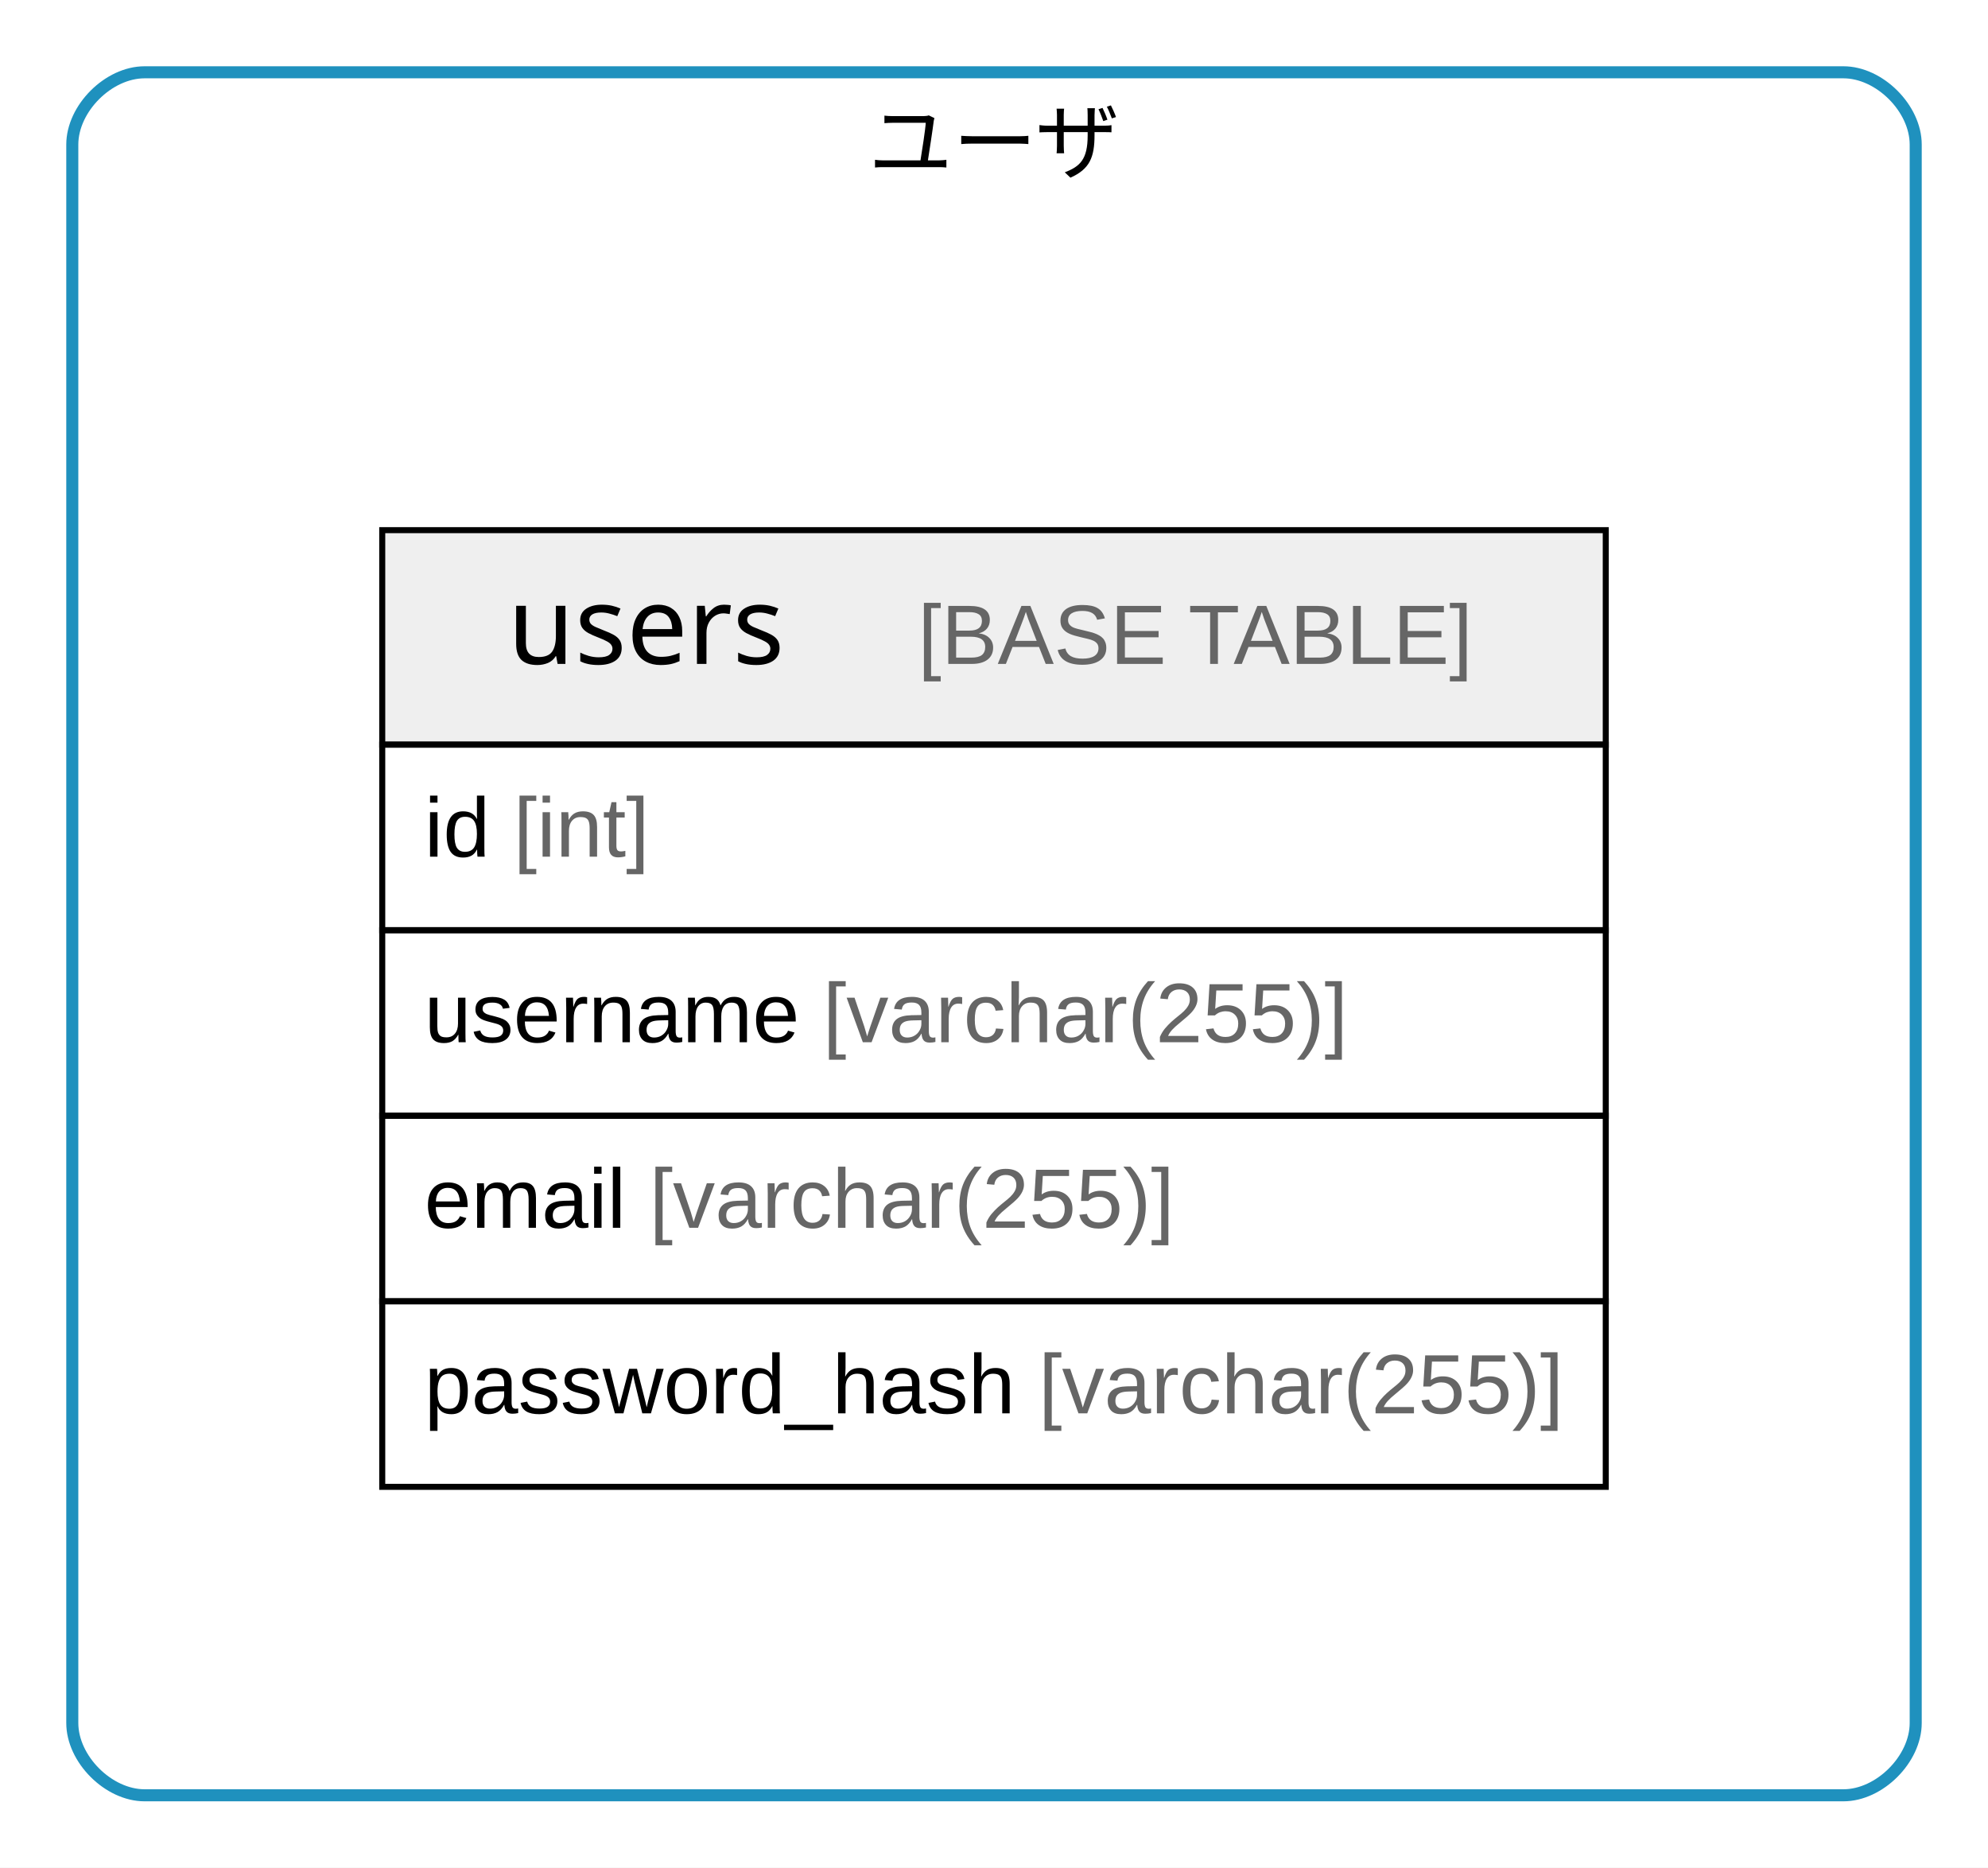
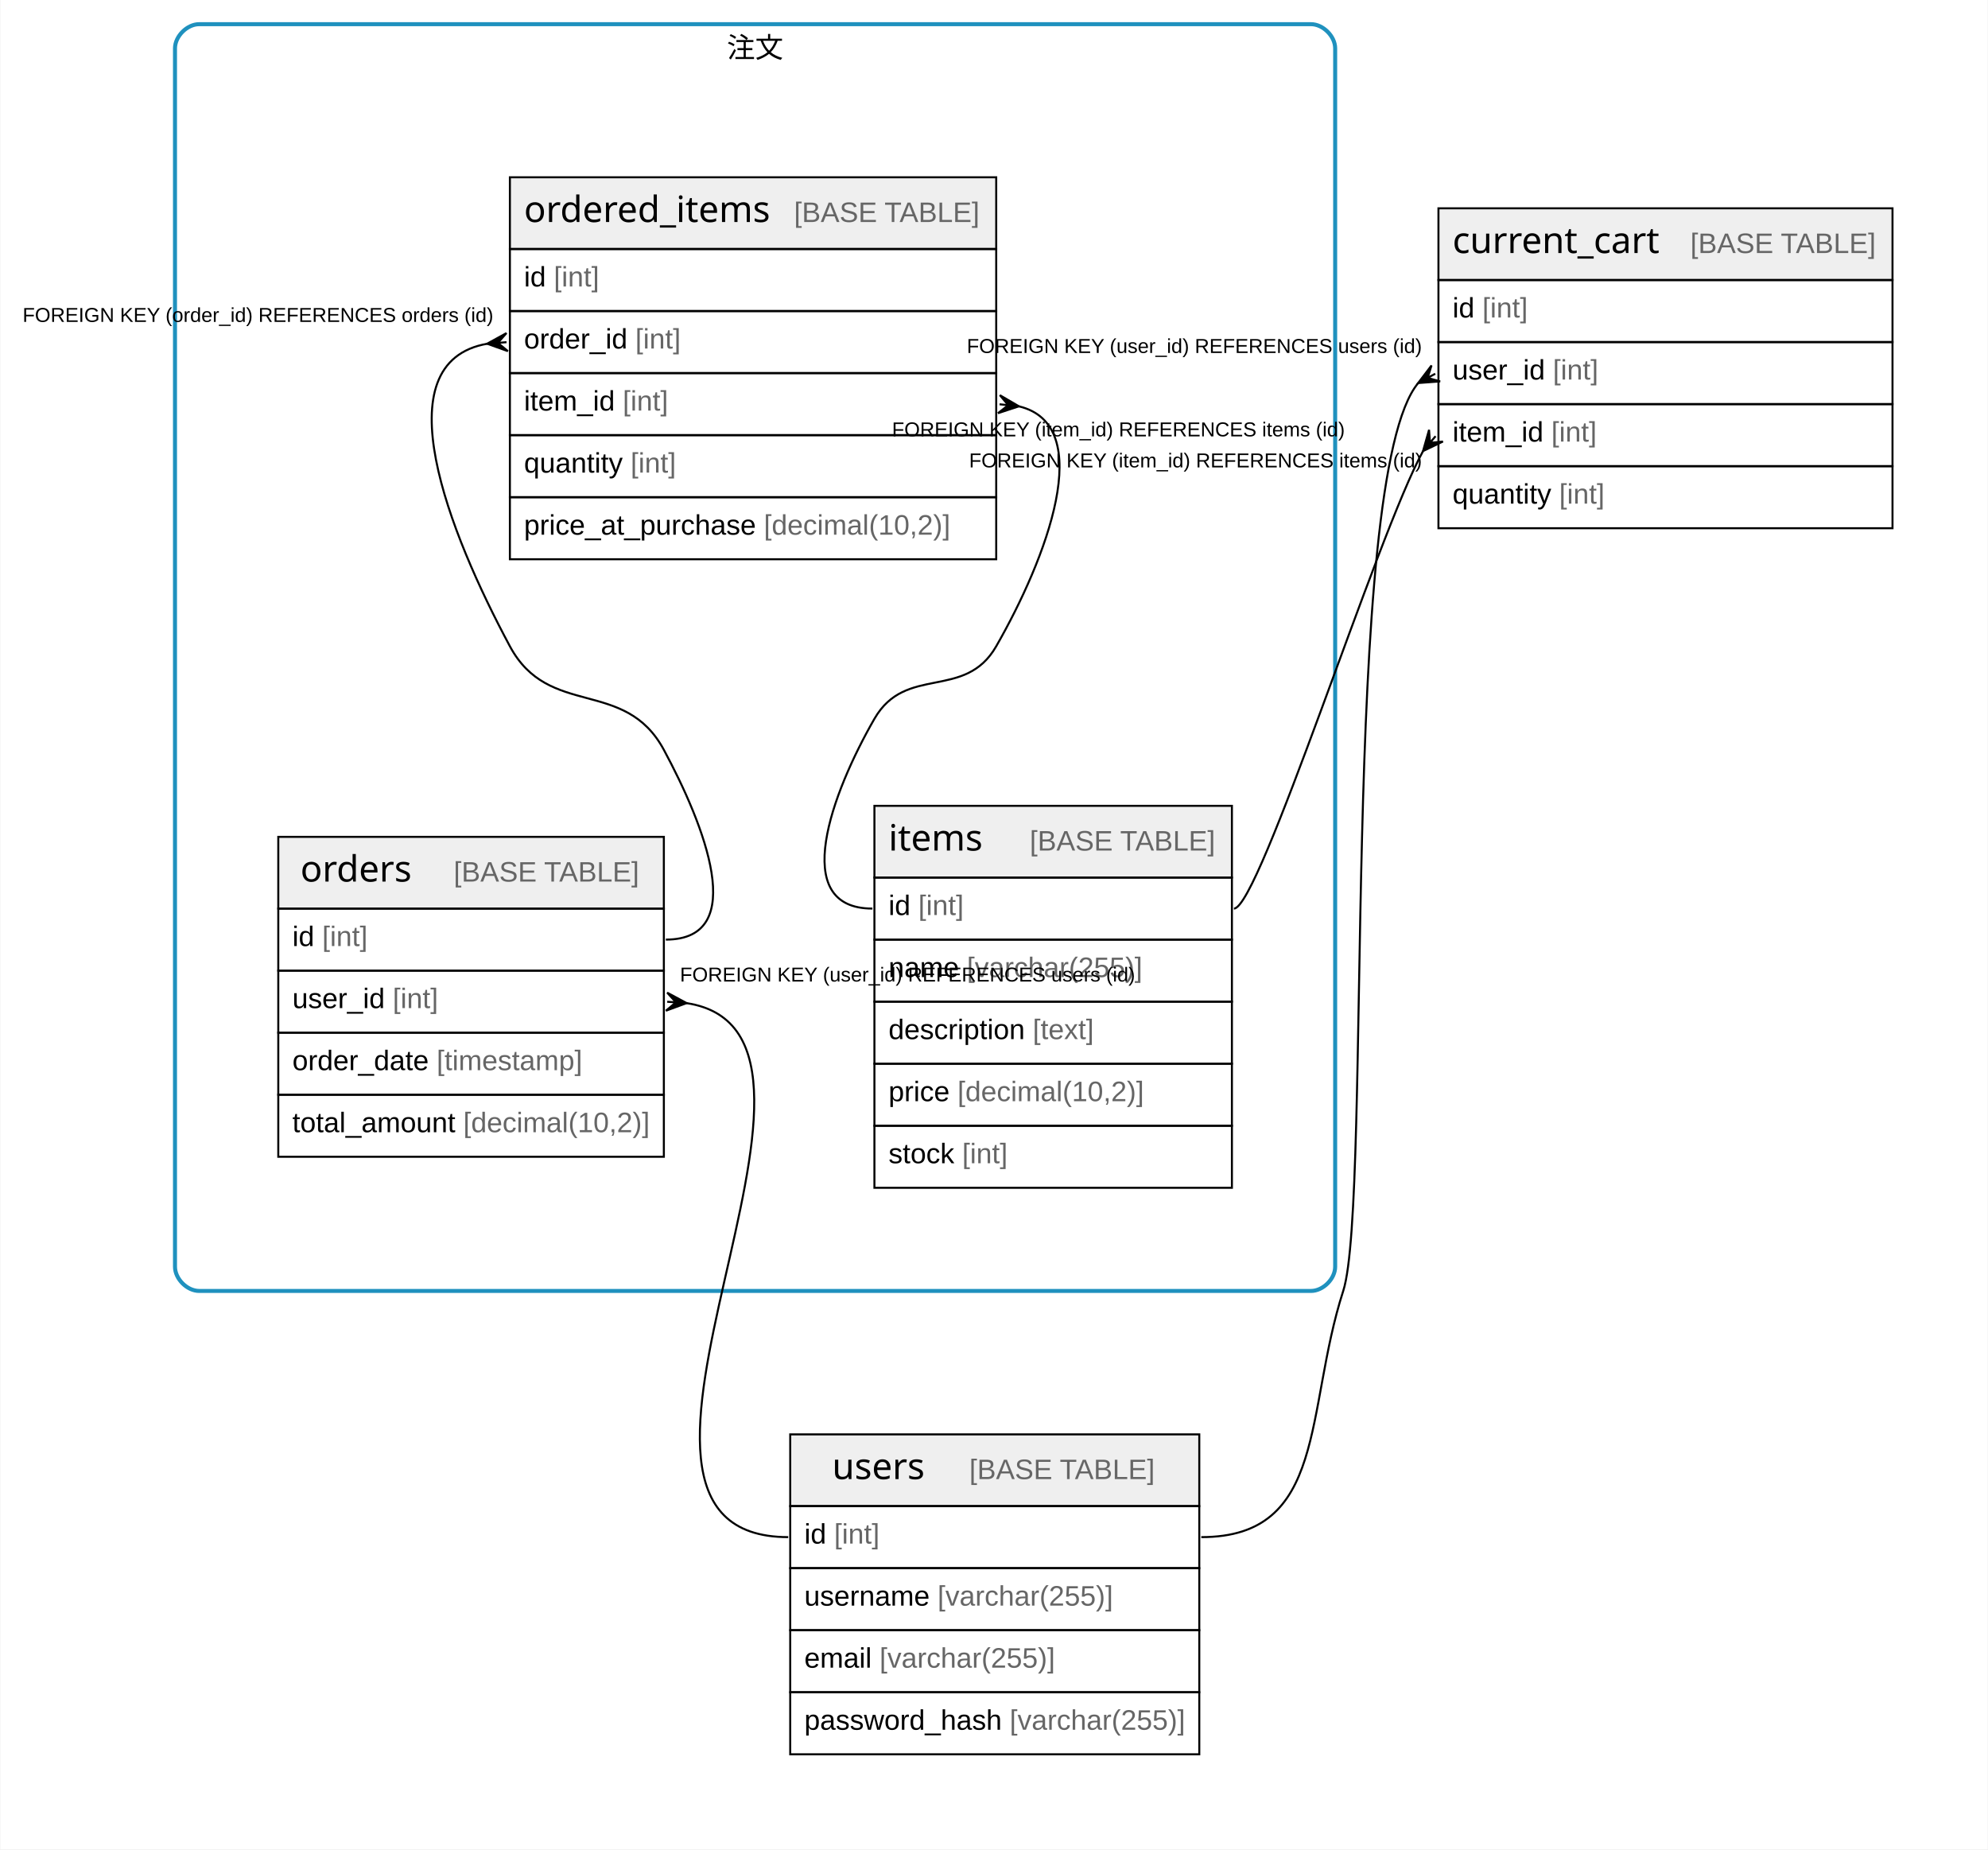
- <svg xmlns="http://www.w3.org/2000/svg" width="330pt" height="310pt" viewBox="0.00 0.00 330.00 310.00">
-   <g id="graph0" class="graph" transform="scale(1 1) rotate(0) translate(4 306)">
-     <polygon fill="white" stroke="none" points="-4,4 -4,-306 326,-306 326,4 -4,4" />
+ <svg xmlns="http://www.w3.org/2000/svg" width="987pt" height="918pt" viewBox="0.00 0.00 986.58 918.00">
+   <g id="graph0" class="graph" transform="scale(1 1) rotate(0) translate(4 914)">
+     <polygon fill="white" stroke="none" points="-4,4 -4,-914 982.58,-914 982.58,4 -4,4" />
    <g id="clust1" class="cluster">
-       <path fill="none" stroke="#1f91be" stroke-width="2" d="M20,-8C20,-8 302,-8 302,-8 308,-8 314,-14 314,-20 314,-20 314,-282 314,-282 314,-288 308,-294 302,-294 302,-294 20,-294 20,-294 14,-294 8,-288 8,-282 8,-282 8,-20 8,-20 8,-14 14,-8 20,-8" />
-       <text text-anchor="middle" x="161" y="-277.4" font-family="Arial" font-size="14.00">ユーザ</text>
+       <path fill="none" stroke="#1f91be" stroke-width="2" d="M94.67,-273.2C94.67,-273.2 646.67,-273.2 646.67,-273.2 652.67,-273.2 658.67,-279.2 658.67,-285.2 658.67,-285.2 658.67,-890 658.67,-890 658.67,-896 652.67,-902 646.67,-902 646.67,-902 94.67,-902 94.67,-902 88.67,-902 82.67,-896 82.67,-890 82.67,-890 82.67,-285.2 82.67,-285.2 82.67,-279.2 88.67,-273.2 94.67,-273.2" />
+       <text text-anchor="middle" x="370.67" y="-885.4" font-family="Arial" font-size="14.00">注文</text>
    </g>
    <g id="node1" class="node">
-       <polygon fill="#efefef" stroke="none" points="59.45,-182.4 59.45,-218 262.55,-218 262.55,-182.4 59.45,-182.4" />
-       <polygon fill="none" stroke="black" points="59.45,-182.4 59.45,-218 262.55,-218 262.55,-182.4 59.45,-182.4" />
-       <text text-anchor="start" x="80.26" y="-195.8" font-family="Arial Bold" font-size="18.00">users</text>
-       <text text-anchor="start" x="117.25" y="-195.8" font-family="Arial" font-size="14.00">    </text>
-       <text text-anchor="start" x="148.37" y="-195.8" font-family="Arial" font-size="14.00" fill="#666666">[BASE TABLE]</text>
-       <polygon fill="none" stroke="black" points="59.45,-151.6 59.45,-182.4 262.55,-182.4 262.55,-151.6 59.45,-151.6" />
-       <text text-anchor="start" x="66.45" y="-163.8" font-family="Arial" font-size="14.00">id </text>
-       <text text-anchor="start" x="81.24" y="-163.8" font-family="Arial" font-size="14.00" fill="#666666">[int]</text>
-       <polygon fill="none" stroke="black" points="59.45,-120.8 59.45,-151.6 262.55,-151.6 262.55,-120.8 59.45,-120.8" />
-       <text text-anchor="start" x="66.45" y="-133" font-family="Arial" font-size="14.00">username </text>
-       <text text-anchor="start" x="132.6" y="-133" font-family="Arial" font-size="14.00" fill="#666666">[varchar(255)]</text>
-       <polygon fill="none" stroke="black" points="59.45,-90 59.45,-120.8 262.55,-120.8 262.55,-90 59.45,-90" />
-       <text text-anchor="start" x="66.45" y="-102.2" font-family="Arial" font-size="14.00">email </text>
-       <text text-anchor="start" x="103.8" y="-102.2" font-family="Arial" font-size="14.00" fill="#666666">[varchar(255)]</text>
-       <polygon fill="none" stroke="black" points="59.45,-59.2 59.45,-90 262.55,-90 262.55,-59.2 59.45,-59.2" />
-       <text text-anchor="start" x="66.45" y="-71.4" font-family="Arial" font-size="14.00">password_hash </text>
-       <text text-anchor="start" x="168.4" y="-71.4" font-family="Arial" font-size="14.00" fill="#666666">[varchar(255)]</text>
+       <polygon fill="#efefef" stroke="none" points="429.92,-478.4 429.92,-514 607.41,-514 607.41,-478.4 429.92,-478.4" />
+       <polygon fill="none" stroke="black" points="429.92,-478.4 429.92,-514 607.41,-514 607.41,-478.4 429.92,-478.4" />
+       <text text-anchor="start" x="436.92" y="-491.8" font-family="Arial Bold" font-size="18.00">items</text>
+       <text text-anchor="start" x="475.92" y="-491.8" font-family="Arial" font-size="14.00">    </text>
+       <text text-anchor="start" x="507.04" y="-491.8" font-family="Arial" font-size="14.00" fill="#666666">[BASE TABLE]</text>
+       <polygon fill="none" stroke="black" points="429.92,-447.6 429.92,-478.4 607.41,-478.4 607.41,-447.6 429.92,-447.6" />
+       <text text-anchor="start" x="436.92" y="-459.8" font-family="Arial" font-size="14.00">id </text>
+       <text text-anchor="start" x="451.71" y="-459.8" font-family="Arial" font-size="14.00" fill="#666666">[int]</text>
+       <polygon fill="none" stroke="black" points="429.92,-416.8 429.92,-447.6 607.41,-447.6 607.41,-416.8 429.92,-416.8" />
+       <text text-anchor="start" x="436.92" y="-429" font-family="Arial" font-size="14.00">name </text>
+       <text text-anchor="start" x="475.83" y="-429" font-family="Arial" font-size="14.00" fill="#666666">[varchar(255)]</text>
+       <polygon fill="none" stroke="black" points="429.92,-386 429.92,-416.8 607.41,-416.8 607.41,-386 429.92,-386" />
+       <text text-anchor="start" x="436.92" y="-398.2" font-family="Arial" font-size="14.00">description </text>
+       <text text-anchor="start" x="508.52" y="-398.2" font-family="Arial" font-size="14.00" fill="#666666">[text]</text>
+       <polygon fill="none" stroke="black" points="429.92,-355.2 429.92,-386 607.41,-386 607.41,-355.2 429.92,-355.2" />
+       <text text-anchor="start" x="436.92" y="-367.4" font-family="Arial" font-size="14.00">price </text>
+       <text text-anchor="start" x="471.16" y="-367.4" font-family="Arial" font-size="14.00" fill="#666666">[decimal(10,2)]</text>
+       <polygon fill="none" stroke="black" points="429.92,-324.4 429.92,-355.2 607.41,-355.2 607.41,-324.4 429.92,-324.4" />
+       <text text-anchor="start" x="436.92" y="-336.6" font-family="Arial" font-size="14.00">stock </text>
+       <text text-anchor="start" x="473.49" y="-336.6" font-family="Arial" font-size="14.00" fill="#666666">[int]</text>
+     </g>
+     <g id="node2" class="node">
+       <polygon fill="#efefef" stroke="none" points="248.94,-790.4 248.94,-826 490.39,-826 490.39,-790.4 248.94,-790.4" />
+       <polygon fill="none" stroke="black" points="248.94,-790.4 248.94,-826 490.39,-826 490.39,-790.4 248.94,-790.4" />
+       <text text-anchor="start" x="255.94" y="-803.8" font-family="Arial Bold" font-size="18.00">ordered_items</text>
+       <text text-anchor="start" x="358.9" y="-803.8" font-family="Arial" font-size="14.00">    </text>
+       <text text-anchor="start" x="390.02" y="-803.8" font-family="Arial" font-size="14.00" fill="#666666">[BASE TABLE]</text>
+       <polygon fill="none" stroke="black" points="248.94,-759.6 248.94,-790.4 490.39,-790.4 490.39,-759.6 248.94,-759.6" />
+       <text text-anchor="start" x="255.94" y="-771.8" font-family="Arial" font-size="14.00">id </text>
+       <text text-anchor="start" x="270.73" y="-771.8" font-family="Arial" font-size="14.00" fill="#666666">[int]</text>
+       <polygon fill="none" stroke="black" points="248.94,-728.8 248.94,-759.6 490.39,-759.6 490.39,-728.8 248.94,-728.8" />
+       <text text-anchor="start" x="255.94" y="-741" font-family="Arial" font-size="14.00">order_id </text>
+       <text text-anchor="start" x="311.2" y="-741" font-family="Arial" font-size="14.00" fill="#666666">[int]</text>
+       <polygon fill="none" stroke="black" points="248.94,-698 248.94,-728.8 490.39,-728.8 490.39,-698 248.94,-698" />
+       <text text-anchor="start" x="255.94" y="-710.2" font-family="Arial" font-size="14.00">item_id </text>
+       <text text-anchor="start" x="304.96" y="-710.2" font-family="Arial" font-size="14.00" fill="#666666">[int]</text>
+       <polygon fill="none" stroke="black" points="248.94,-667.2 248.94,-698 490.39,-698 490.39,-667.2 248.94,-667.2" />
+       <text text-anchor="start" x="255.94" y="-679.4" font-family="Arial" font-size="14.00">quantity </text>
+       <text text-anchor="start" x="308.86" y="-679.4" font-family="Arial" font-size="14.00" fill="#666666">[int]</text>
+       <polygon fill="none" stroke="black" points="248.94,-636.4 248.94,-667.2 490.39,-667.2 490.39,-636.4 248.94,-636.4" />
+       <text text-anchor="start" x="255.94" y="-648.6" font-family="Arial" font-size="14.00">price_at_purchase </text>
+       <text text-anchor="start" x="375.02" y="-648.6" font-family="Arial" font-size="14.00" fill="#666666">[decimal(10,2)]</text>
+     </g>
+     <g id="edge4" class="edge">
+       <path fill="none" stroke="black" d="M501.49,-712.34C540.91,-703.15 515.12,-636.28 490.39,-593.2 474.82,-566.07 445.53,-584.31 429.92,-557.2 409.04,-520.91 387.05,-463 428.92,-463" />
+       <polygon fill="black" stroke="black" points="501.67,-712.32 491.26,-708.89 496.37,-712.88 492.06,-713.33 492.06,-713.33 492.06,-713.33 496.37,-712.88 492.2,-717.84 501.67,-712.32" />
+       <text text-anchor="start" x="438.64" y="-697.4" font-family="Arial" font-size="10.00">FOREIGN KEY (item_id) REFERENCES items (id)</text>
+     </g>
+     <g id="node3" class="node">
+       <polygon fill="#efefef" stroke="none" points="133.95,-463 133.95,-498.6 325.38,-498.6 325.38,-463 133.95,-463" />
+       <polygon fill="none" stroke="black" points="133.95,-463 133.95,-498.6 325.38,-498.6 325.38,-463 133.95,-463" />
+       <text text-anchor="start" x="144.93" y="-476.4" font-family="Arial Bold" font-size="18.00">orders</text>
+       <text text-anchor="start" x="189.91" y="-476.4" font-family="Arial" font-size="14.00">    </text>
+       <text text-anchor="start" x="221.03" y="-476.4" font-family="Arial" font-size="14.00" fill="#666666">[BASE TABLE]</text>
+       <polygon fill="none" stroke="black" points="133.95,-432.2 133.95,-463 325.38,-463 325.38,-432.2 133.95,-432.2" />
+       <text text-anchor="start" x="140.95" y="-444.4" font-family="Arial" font-size="14.00">id </text>
+       <text text-anchor="start" x="155.74" y="-444.4" font-family="Arial" font-size="14.00" fill="#666666">[int]</text>
+       <polygon fill="none" stroke="black" points="133.95,-401.4 133.95,-432.2 325.38,-432.2 325.38,-401.4 133.95,-401.4" />
+       <text text-anchor="start" x="140.95" y="-413.6" font-family="Arial" font-size="14.00">user_id </text>
+       <text text-anchor="start" x="190.76" y="-413.6" font-family="Arial" font-size="14.00" fill="#666666">[int]</text>
+       <polygon fill="none" stroke="black" points="133.95,-370.6 133.95,-401.4 325.38,-401.4 325.38,-370.6 133.95,-370.6" />
+       <text text-anchor="start" x="140.95" y="-382.8" font-family="Arial" font-size="14.00">order_date </text>
+       <text text-anchor="start" x="212.56" y="-382.8" font-family="Arial" font-size="14.00" fill="#666666">[timestamp]</text>
+       <polygon fill="none" stroke="black" points="133.95,-339.8 133.95,-370.6 325.38,-370.6 325.38,-339.8 133.95,-339.8" />
+       <text text-anchor="start" x="140.95" y="-352" font-family="Arial" font-size="14.00">total_amount </text>
+       <text text-anchor="start" x="225.79" y="-352" font-family="Arial" font-size="14.00" fill="#666666">[decimal(10,2)]</text>
+     </g>
+     <g id="edge3" class="edge">
+       <path fill="none" stroke="black" d="M237.84,-743.4C184.79,-734.25 218.93,-649.1 248.94,-593.2 268.31,-557.13 305.94,-577.83 325.38,-541.8 345.26,-504.95 368.25,-447.6 326.38,-447.6" />
+       <polygon fill="black" stroke="black" points="237.64,-743.38 247.25,-748.66 242.96,-743.8 247.27,-744.15 247.27,-744.15 247.27,-744.15 242.96,-743.8 247.96,-739.69 237.64,-743.38" />
+       <text text-anchor="start" x="7" y="-754.2" font-family="Arial" font-size="10.00">FOREIGN KEY (order_id) REFERENCES orders (id)</text>
+     </g>
+     <g id="node5" class="node">
+       <polygon fill="#efefef" stroke="none" points="388.12,-166.4 388.12,-202 591.21,-202 591.21,-166.4 388.12,-166.4" />
+       <polygon fill="none" stroke="black" points="388.12,-166.4 388.12,-202 591.21,-202 591.21,-166.4 388.12,-166.4" />
+       <text text-anchor="start" x="408.93" y="-179.8" font-family="Arial Bold" font-size="18.00">users</text>
+       <text text-anchor="start" x="445.92" y="-179.8" font-family="Arial" font-size="14.00">    </text>
+       <text text-anchor="start" x="477.04" y="-179.8" font-family="Arial" font-size="14.00" fill="#666666">[BASE TABLE]</text>
+       <polygon fill="none" stroke="black" points="388.12,-135.6 388.12,-166.4 591.21,-166.4 591.21,-135.6 388.12,-135.6" />
+       <text text-anchor="start" x="395.12" y="-147.8" font-family="Arial" font-size="14.00">id </text>
+       <text text-anchor="start" x="409.91" y="-147.8" font-family="Arial" font-size="14.00" fill="#666666">[int]</text>
+       <polygon fill="none" stroke="black" points="388.12,-104.8 388.12,-135.6 591.21,-135.6 591.21,-104.8 388.12,-104.8" />
+       <text text-anchor="start" x="395.12" y="-117" font-family="Arial" font-size="14.00">username </text>
+       <text text-anchor="start" x="461.26" y="-117" font-family="Arial" font-size="14.00" fill="#666666">[varchar(255)]</text>
+       <polygon fill="none" stroke="black" points="388.12,-74 388.12,-104.8 591.21,-104.8 591.21,-74 388.12,-74" />
+       <text text-anchor="start" x="395.12" y="-86.2" font-family="Arial" font-size="14.00">email </text>
+       <text text-anchor="start" x="432.46" y="-86.2" font-family="Arial" font-size="14.00" fill="#666666">[varchar(255)]</text>
+       <polygon fill="none" stroke="black" points="388.12,-43.2 388.12,-74 591.21,-74 591.21,-43.2 388.12,-43.2" />
+       <text text-anchor="start" x="395.12" y="-55.4" font-family="Arial" font-size="14.00">password_hash </text>
+       <text text-anchor="start" x="497.07" y="-55.4" font-family="Arial" font-size="14.00" fill="#666666">[varchar(255)]</text>
+     </g>
+     <g id="edge5" class="edge">
+       <path fill="none" stroke="black" d="M336.57,-416.08C436.84,-400.95 269.61,-151 387.12,-151" />
+       <polygon fill="black" stroke="black" points="336.69,-416.08 326.4,-412.29 331.37,-416.45 327.05,-416.75 327.05,-416.75 327.05,-416.75 331.37,-416.45 327.03,-421.27 336.69,-416.08" />
+       <text text-anchor="start" x="333.38" y="-426.8" font-family="Arial" font-size="10.00">FOREIGN KEY (user_id) REFERENCES users (id)</text>
+     </g>
+     <g id="node4" class="node">
+       <polygon fill="#efefef" stroke="none" points="709.95,-775 709.95,-810.6 935.38,-810.6 935.38,-775 709.95,-775" />
+       <polygon fill="none" stroke="black" points="709.95,-775 709.95,-810.6 935.38,-810.6 935.38,-775 709.95,-775" />
+       <text text-anchor="start" x="716.95" y="-788.4" font-family="Arial Bold" font-size="18.00">current_cart</text>
+       <text text-anchor="start" x="803.89" y="-788.4" font-family="Arial" font-size="14.00">    </text>
+       <text text-anchor="start" x="835.01" y="-788.4" font-family="Arial" font-size="14.00" fill="#666666">[BASE TABLE]</text>
+       <polygon fill="none" stroke="black" points="709.95,-744.2 709.95,-775 935.38,-775 935.38,-744.2 709.95,-744.2" />
+       <text text-anchor="start" x="716.95" y="-756.4" font-family="Arial" font-size="14.00">id </text>
+       <text text-anchor="start" x="731.74" y="-756.4" font-family="Arial" font-size="14.00" fill="#666666">[int]</text>
+       <polygon fill="none" stroke="black" points="709.95,-713.4 709.95,-744.2 935.38,-744.2 935.38,-713.4 709.95,-713.4" />
+       <text text-anchor="start" x="716.95" y="-725.6" font-family="Arial" font-size="14.00">user_id </text>
+       <text text-anchor="start" x="766.76" y="-725.6" font-family="Arial" font-size="14.00" fill="#666666">[int]</text>
+       <polygon fill="none" stroke="black" points="709.95,-682.6 709.95,-713.4 935.38,-713.4 935.38,-682.6 709.95,-682.6" />
+       <text text-anchor="start" x="716.95" y="-694.8" font-family="Arial" font-size="14.00">item_id </text>
+       <text text-anchor="start" x="765.97" y="-694.8" font-family="Arial" font-size="14.00" fill="#666666">[int]</text>
+       <polygon fill="none" stroke="black" points="709.95,-651.8 709.95,-682.6 935.38,-682.6 935.38,-651.8 709.95,-651.8" />
+       <text text-anchor="start" x="716.95" y="-664" font-family="Arial" font-size="14.00">quantity </text>
+       <text text-anchor="start" x="769.88" y="-664" font-family="Arial" font-size="14.00" fill="#666666">[int]</text>
+     </g>
+     <g id="edge2" class="edge">
+       <path fill="none" stroke="black" d="M702.36,-690.18C679.66,-649.41 621.06,-463 608.41,-463" />
+       <polygon fill="black" stroke="black" points="702.29,-690.1 705.29,-700.64 705.73,-694.18 708.52,-697.49 708.52,-697.49 708.52,-697.49 705.73,-694.18 712.18,-694.84 702.29,-690.1" />
+       <text text-anchor="start" x="476.92" y="-682" font-family="Arial" font-size="10.00">FOREIGN KEY (item_id) REFERENCES items (id)</text>
+     </g>
+     <g id="edge1" class="edge">
+       <path fill="none" stroke="black" d="M699.97,-723.93C660.53,-677.8 677.28,-318.5 662.67,-273.2 643.42,-213.54 654.91,-151 592.21,-151" />
+       <polygon fill="black" stroke="black" points="699.87,-723.87 706.51,-732.6 704.56,-726.42 708.36,-728.48 708.36,-728.48 708.36,-728.48 704.56,-726.42 710.8,-724.68 699.87,-723.87" />
+       <text text-anchor="start" x="475.79" y="-738.8" font-family="Arial" font-size="10.00">FOREIGN KEY (user_id) REFERENCES users (id)</text>
    </g>
  </g>
</svg>
